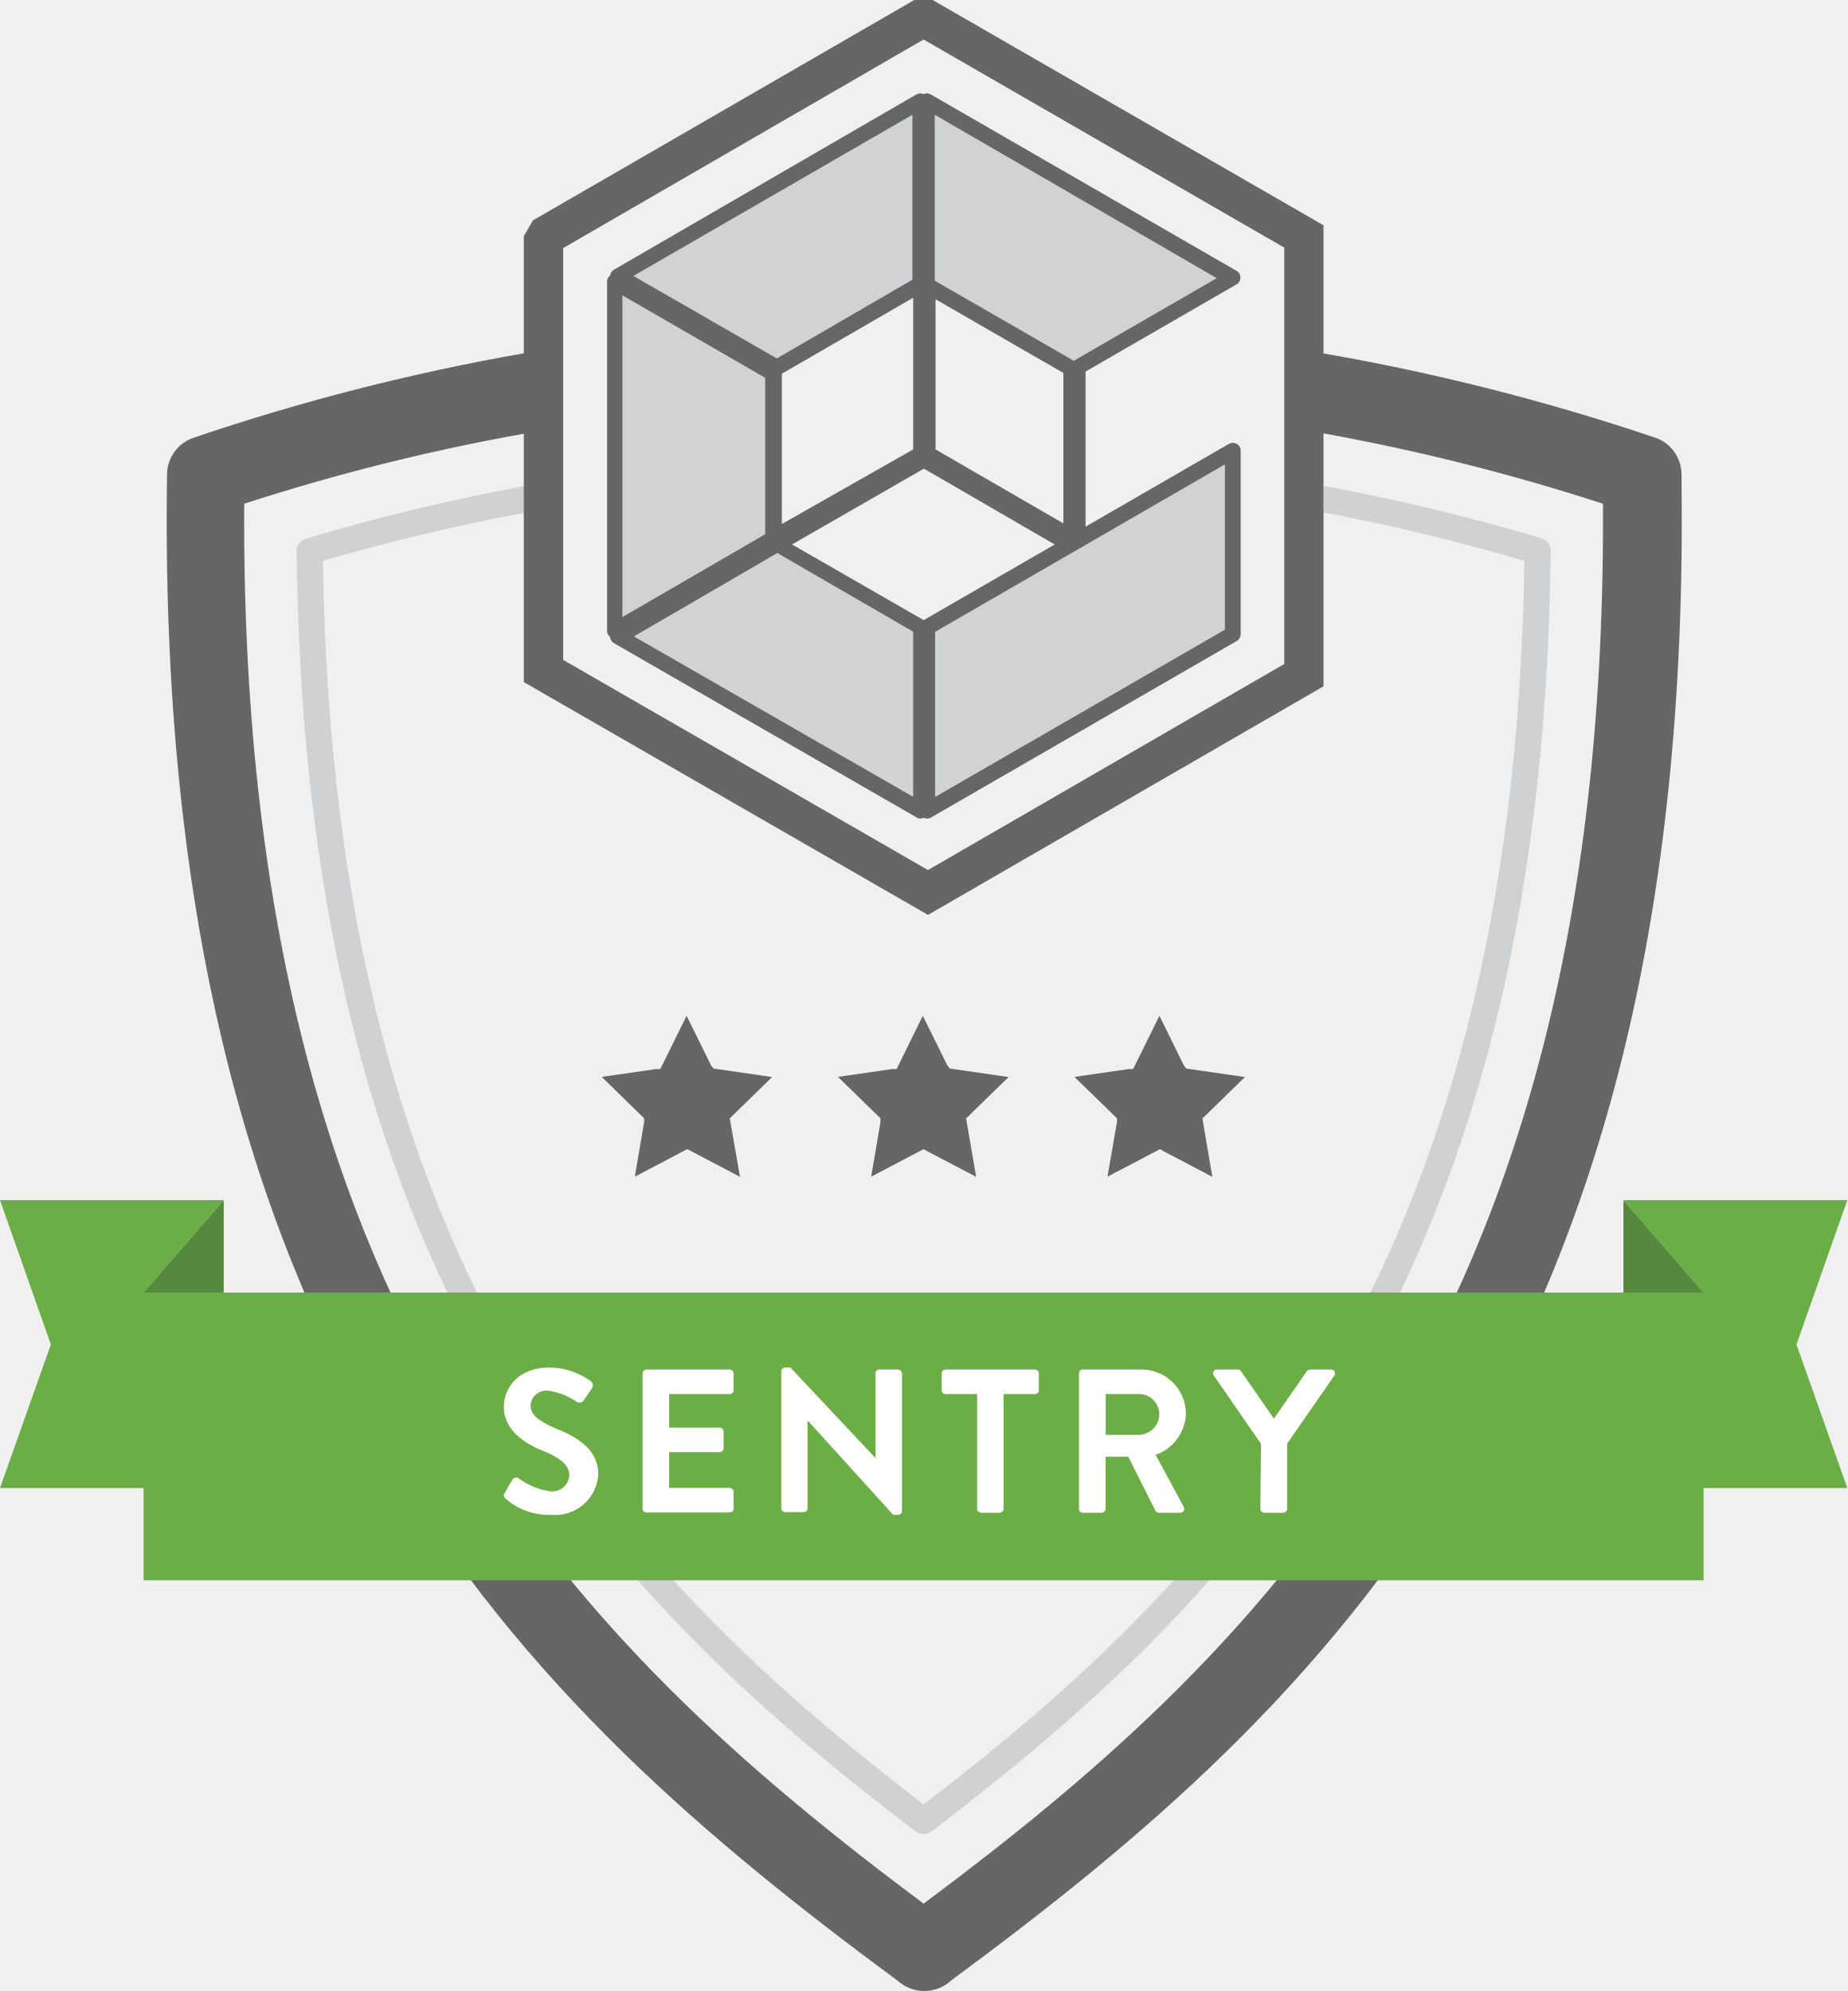
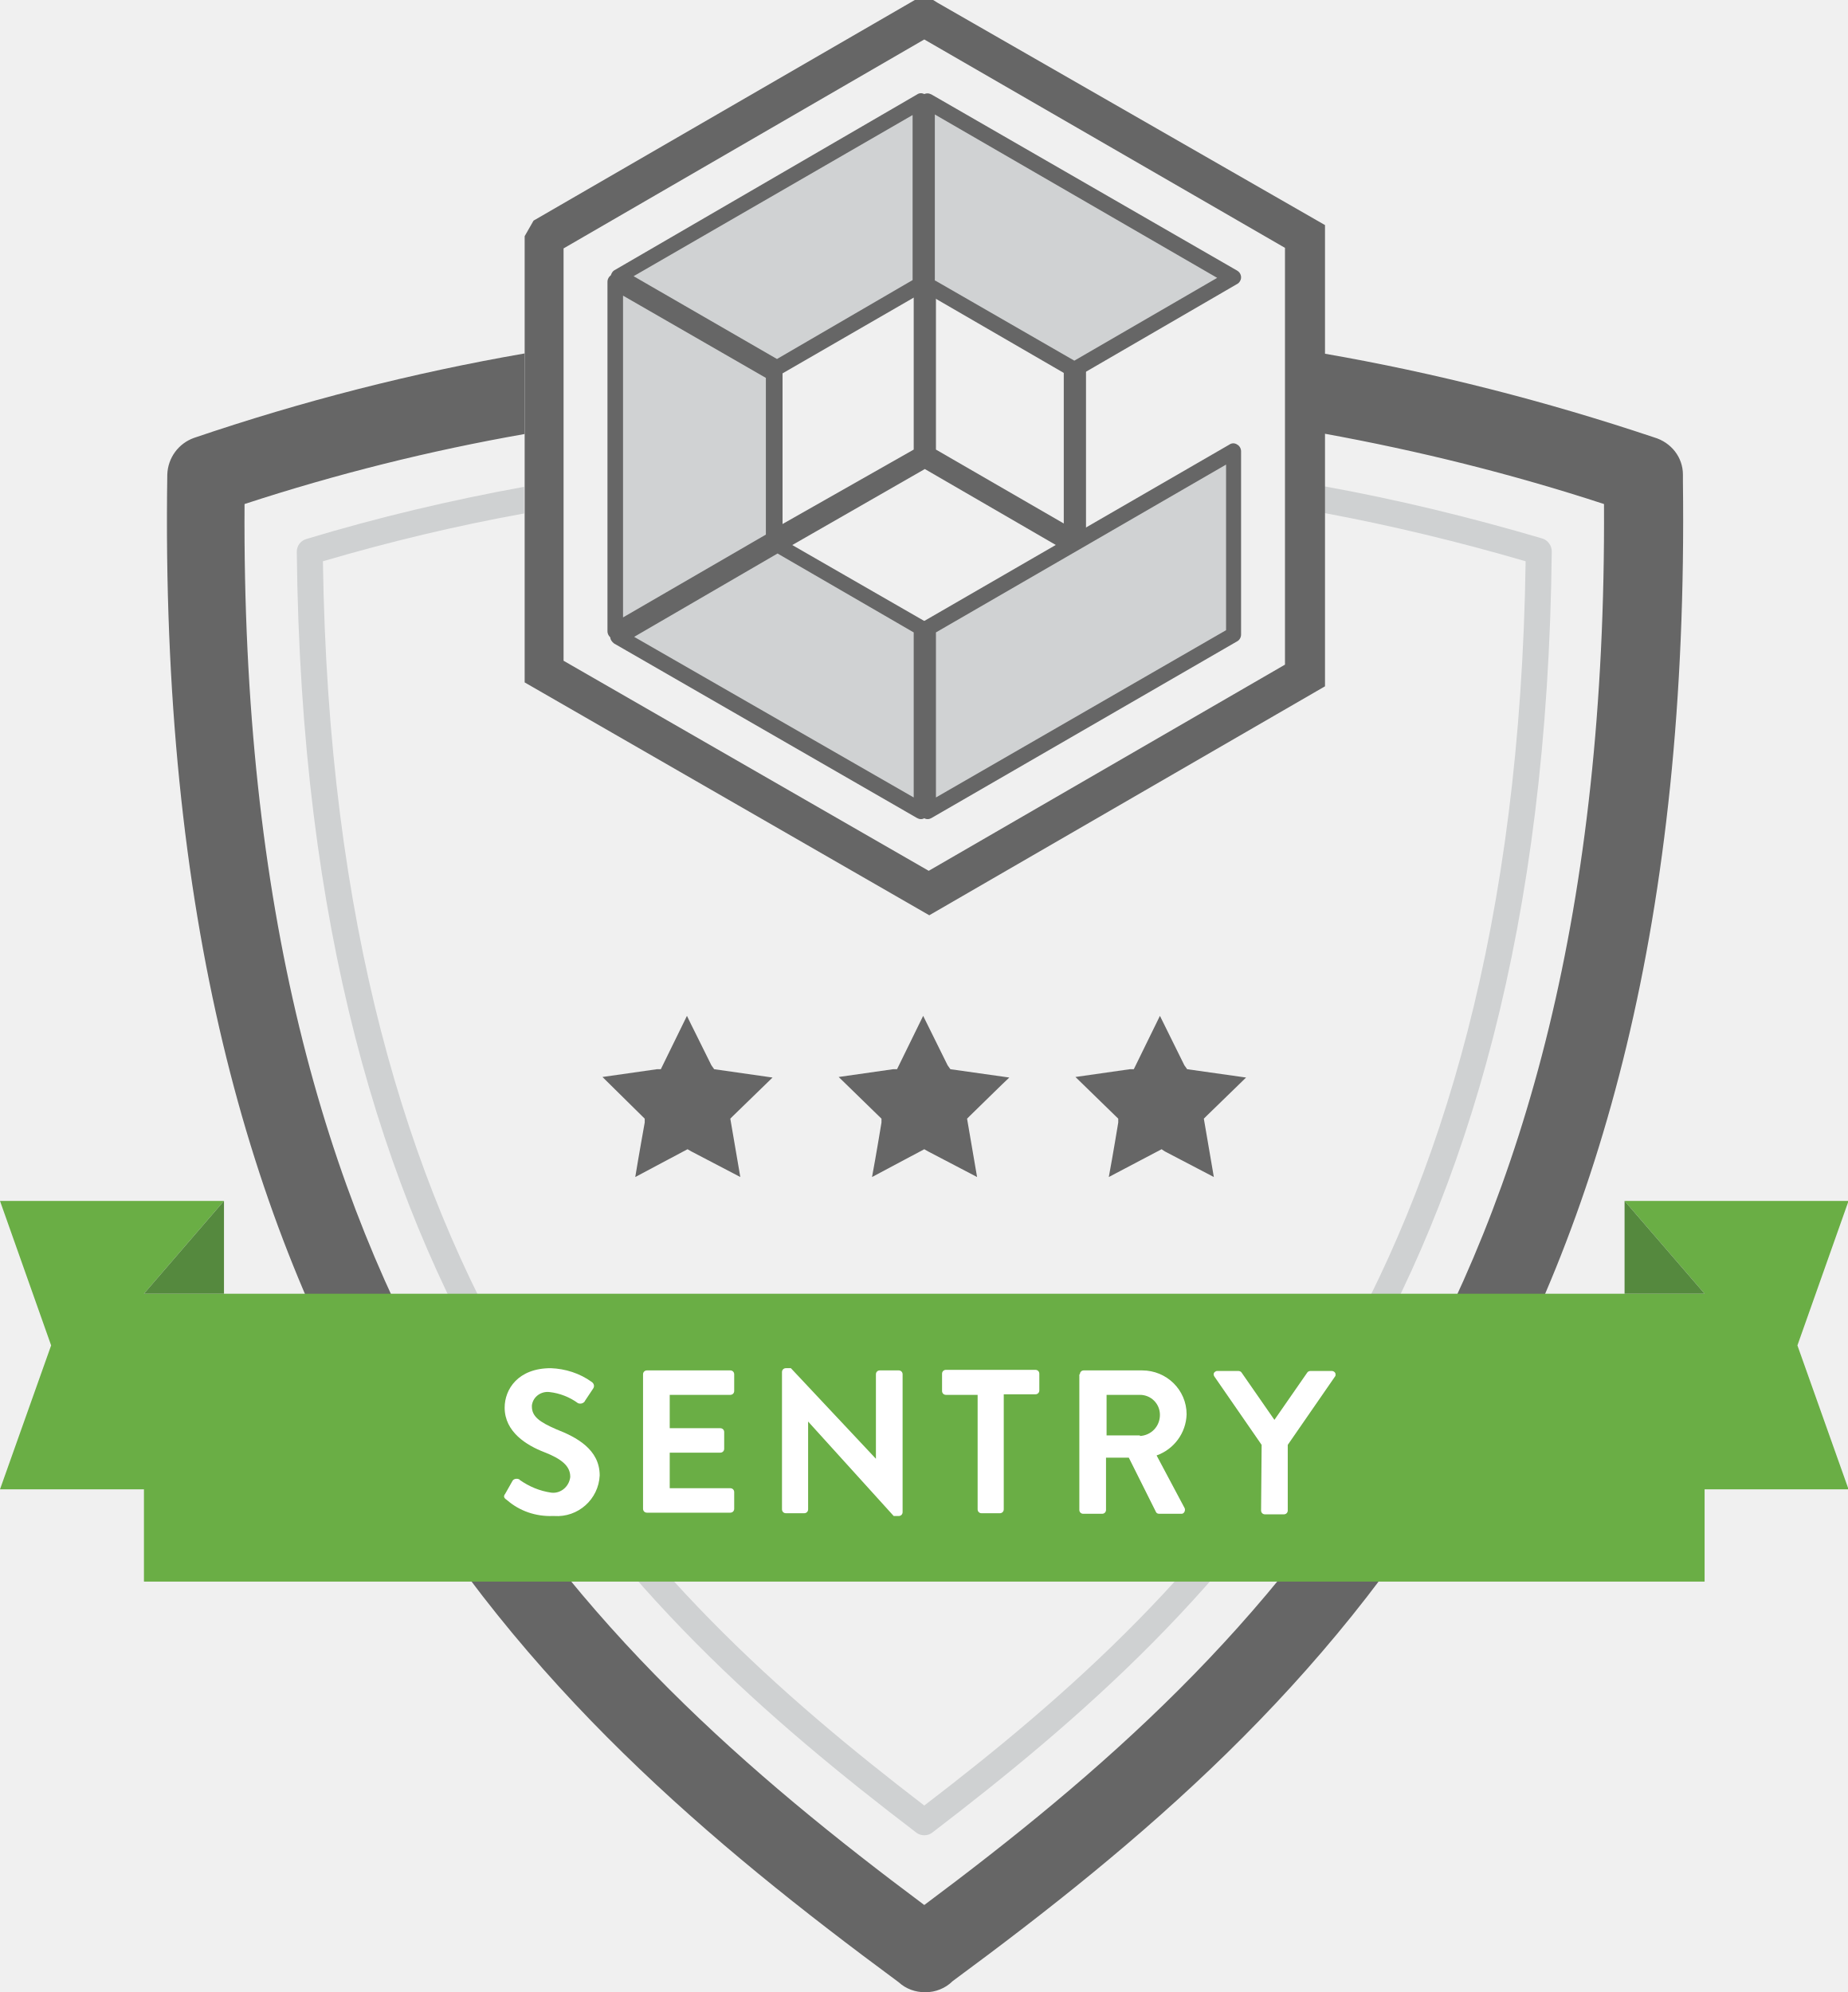
- <svg xmlns="http://www.w3.org/2000/svg" id="svg34345" version="1.1" viewBox="0 0 17.119 18.454" height="18.454mm" width="17.119mm">
-   <defs id="defs34339" />
-   <g transform="translate(32.37199,-139.6063)" id="layer1">
-     <g style="stroke-width:1.813" transform="matrix(0.1459045,0,0,0.1459045,-32.37199,139.6063)" id="Layer_2-48-1" data-name="Layer 2">
-       <g style="stroke-width:1.813" id="Layer_1-2-88-2" data-name="Layer 1">
-         <path style="fill:#666666;stroke-width:1.813" class="cls-1" d="M 105,27.76 A 141.73,141.73 0 0 0 84,22.44 v 5.08 A 135.37,135.37 0 0 1 101.81,32 c 0.29,51.38 -20.91,72.36 -43.15,88.93 v 0 C 36.42,104.32 15.22,83.34 15.51,32 a 133.59,133.59 0 0 1 17.78,-4.45 v -5.11 a 140.56,140.56 0 0 0 -21,5.37 2.48,2.48 0 0 0 -1.68,2.32 c -0.84,56 22.44,78 46.42,95.71 a 2.52,2.52 0 0 0 1.68,0.64 v 0 a 2.51,2.51 0 0 0 1.74,-0.7 C 84.34,108.16 107.51,86.2 106.8,30.57 a 2.73,2.73 0 0 0 0,-0.41 2.48,2.48 0 0 0 -1.8,-2.4 z" id="path6092-2" />
-         <path style="fill:#cfd1d2;stroke-width:1.813" class="cls-2" d="m 96.82,35.63 c -0.66,46.09 -19.94,65 -38.16,79 -18.21,-14 -37.49,-32.93 -38.15,-79 a 131.25,131.25 0 0 1 12.78,-3.05 v -1.7 a 132.55,132.55 0 0 0 -13.86,3.34 0.84,0.84 0 0 0 -0.59,0.8 c 0.51,47.72 20.57,67 39.32,81.33 a 0.84,0.84 0 0 0 1,0 C 77.92,102 98,82.74 98.49,35 A 0.85,0.85 0 0 0 97.9,34.19 134.89,134.89 0 0 0 84.05,30.86 v 1.69 a 131.09,131.09 0 0 1 12.77,3.08 z" id="path6094-6" />
-         <path style="fill:#666666;stroke-width:1.813" class="cls-1" d="M 59.53,0.17 59.24,0 H 58.07 L 33.85,14 33.27,15 V 43.33 L 58.94,58.12 84.06,43.6 V 14.31 Z M 58.94,55.27 35.77,41.92 V 15.76 L 58.66,2.51 81.57,15.73 v 26.45 z" id="path6096-9" />
-         <polygon style="fill:#d0d2d3;stroke-width:1.813" class="cls-3" points="39.23,17.54 49.34,23.35 58.45,18.07 58.45,6.43 " id="polygon6098-1" />
-         <path style="fill:#666666;stroke-width:1.813" class="cls-1" d="M 49.34,23.85 A 0.47,0.47 0 0 1 49.09,23.78 L 39,18 a 0.5,0.5 0 0 1 0,-0.87 L 58.2,6 a 0.5,0.5 0 0 1 0.5,0 0.47,0.47 0 0 1 0.25,0.43 v 11.64 a 0.5,0.5 0 0 1 -0.25,0.44 l -9.11,5.27 a 0.45,0.45 0 0 1 -0.25,0.07 z m -9.11,-6.32 9.11,5.24 8.61,-5 V 7.29 Z" id="path6100-0" />
-         <polygon style="fill:#d0d2d3;stroke-width:1.813" class="cls-3" points="49.13,34.23 49.13,23.71 39.03,17.89 39.06,40.07 " id="polygon6102-4" />
-         <path style="fill:#666666;stroke-width:1.813" class="cls-1" d="M 39.06,40.57 A 0.43,0.43 0 0 1 38.81,40.5 0.48,0.48 0 0 1 38.56,40.07 V 17.89 a 0.48,0.48 0 0 1 0.25,-0.43 0.5,0.5 0 0 1 0.5,0 l 10.1,5.81 a 0.5,0.5 0 0 1 0.25,0.44 v 10.52 a 0.5,0.5 0 0 1 -0.24,0.43 L 39.31,40.5 a 0.47,0.47 0 0 1 -0.25,0.07 z M 39.53,18.76 V 39.2 L 48.6,33.94 V 24 Z" id="path6104-2" />
-         <polygon style="fill:#d0d2d3;stroke-width:1.813" class="cls-3" points="58.45,18.07 58.45,28.84 49.13,34.23 49.34,34.59 58.66,29.19 67.98,34.59 68.4,34.35 68.4,23.34 68.2,23.46 67.99,23.34 67.99,34.12 58.87,28.84 58.87,18.07 " id="polygon6106-7" />
-         <path style="fill:#666666;stroke-width:1.813" class="cls-1" d="M 68,35.09 A 0.57,0.57 0 0 1 67.75,35.03 L 58.68,29.77 49.59,35 a 0.46,0.46 0 0 1 -0.38,0 0.47,0.47 0 0 1 -0.3,-0.23 L 48.7,34.41 a 0.5,0.5 0 0 1 0.18,-0.68 L 58,28.55 V 18.07 a 0.5,0.5 0 0 1 0.5,-0.5 h 0.42 a 0.51,0.51 0 0 1 0.5,0.5 v 10.48 l 8.12,4.7 v -9.91 a 0.48,0.48 0 0 1 0.25,-0.43 0.53,0.53 0 0 1 0.46,0 0.51,0.51 0 0 1 0.45,0 0.48,0.48 0 0 1 0.25,0.43 v 11 a 0.48,0.48 0 0 1 -0.25,0.43 l -0.42,0.25 A 0.51,0.51 0 0 1 68,35.09 Z" id="path6108-4" />
-         <polygon style="fill:#d0d2d3;stroke-width:1.813" class="cls-3" points="58.87,18.07 68.19,23.46 78.28,17.63 58.87,6.43 " id="polygon6110-0" />
-         <path style="fill:#666666;stroke-width:1.813" class="cls-1" d="M 68.2,24 A 0.43,0.43 0 0 1 67.95,23.93 L 58.62,18.55 A 0.5,0.5 0 0 1 58.37,18.11 V 6.43 A 0.5,0.5 0 0 1 59.12,6 l 19.41,11.2 a 0.5,0.5 0 0 1 0,0.87 L 68.45,23.89 A 0.47,0.47 0 0 1 68.2,24 Z M 59.37,17.83 68.2,22.92 77.28,17.67 59.37,7.29 Z" id="path6112-3" />
-         <polygon style="fill:#d0d2d3;stroke-width:1.813" class="cls-3" points="58.89,51.5 78.3,40.28 78.3,28.63 58.89,39.85 " id="polygon6114-2" />
-         <path style="fill:#666666;stroke-width:1.813" class="cls-1" d="M 58.89,52 A 0.43,0.43 0 0 1 58.64,51.93 0.48,0.48 0 0 1 58.39,51.5 V 39.85 a 0.5,0.5 0 0 1 0.25,-0.44 L 78.05,28.2 a 0.5,0.5 0 0 1 0.5,0 0.48,0.48 0 0 1 0.25,0.43 v 11.65 a 0.5,0.5 0 0 1 -0.25,0.44 L 59.14,51.93 A 0.47,0.47 0 0 1 58.89,52 Z m 0.5,-11.86 V 50.63 L 77.8,40 V 29.5 Z" id="path6116-8" />
-         <polygon style="fill:#d0d2d3;stroke-width:1.813" class="cls-3" points="39.26,40.43 58.47,51.48 58.47,39.84 49.34,34.59 " id="polygon6118-0" />
-         <path style="fill:#666666;stroke-width:1.813" class="cls-1" d="M 58.47,52 A 0.45,0.45 0 0 1 58.22,51.93 L 39,40.86 A 0.5,0.5 0 0 1 38.75,40.43 0.52,0.52 0 0 1 39,40 l 10.08,-5.83 a 0.5,0.5 0 0 1 0.5,0 l 9.13,5.25 a 0.5,0.5 0 0 1 0.25,0.43 V 51.48 A 0.48,0.48 0 0 1 58.71,51.91 0.45,0.45 0 0 1 58.47,52 Z M 40.26,40.43 58,50.62 V 40.13 l -8.63,-5 z" id="path6120-3" />
-         <path style="fill:#666666;stroke-width:1.813" class="cls-1" d="m 45.32,67.88 3.72,0.54 -2.51,2.45 -0.18,0.18 L 47,74.76 43.9,73.13 43.65,73 40.32,74.75 c 0.22,-1.31 0.59,-3.46 0.59,-3.46 v -0.25 l -2.69,-2.63 3.47,-0.5 h 0.25 l 1.67,-3.38 c 0.29,0.59 0.77,1.55 1.55,3.15 z" id="path6122-7" />
-         <path style="fill:#666666;stroke-width:1.813" class="cls-1" d="m 60.33,67.88 3.73,0.54 c -0.48,0.46 -1.25,1.21 -2.51,2.45 L 61.36,71.05 62,74.76 58.89,73.13 58.66,73 55.33,74.75 c 0.23,-1.31 0.59,-3.46 0.59,-3.46 v -0.25 l -2.7,-2.63 3.47,-0.5 h 0.26 l 1.66,-3.38 1.56,3.15 z" id="path6124-0" />
-         <path style="fill:#666666;stroke-width:1.813" class="cls-1" d="m 75.34,67.88 3.73,0.54 -2.51,2.45 -0.19,0.18 L 77,74.76 73.9,73.13 73.68,73 70.34,74.75 c 0.23,-1.31 0.6,-3.46 0.6,-3.46 v -0.25 l -2.7,-2.63 3.47,-0.5 h 0.26 l 1.67,-3.38 1.55,3.15 z" id="path6126-0" />
-         <polygon style="fill:#6aae45;stroke-width:1.813" class="cls-4" points="3.23,85.41 0,94.53 9.12,94.53 9.12,100.39 108.2,100.39 108.2,94.53 117.33,94.53 114.1,85.41 117.33,76.24 103.11,76.24 108.2,82.11 9.12,82.11 14.21,76.24 0,76.24 " id="polygon6128-3" />
-         <polygon style="fill:#55893e;stroke-width:1.813" class="cls-5" points="103.11,76.24 103.11,82.11 108.2,82.11 " id="polygon6130-4" />
-         <polygon style="fill:#55893e;stroke-width:1.813" class="cls-5" points="14.21,76.24 14.21,82.11 9.12,82.11 " id="polygon6132-9" />
-         <path style="fill:#ffffff;stroke-width:1.813" class="cls-6" d="m 32.06,94.83 0.47,-0.81 a 0.3,0.3 0 0 1 0.44,-0.09 4.32,4.32 0 0 0 2,0.81 1.09,1.09 0 0 0 1.19,-1 c 0,-0.67 -0.56,-1.12 -1.65,-1.56 C 33.42,91.74 32,90.9 32,89.37 c 0,-1.16 0.86,-2.5 2.93,-2.5 a 4.64,4.64 0 0 1 2.6,0.87 0.33,0.33 0 0 1 0.08,0.43 l -0.5,0.74 a 0.34,0.34 0 0 1 -0.45,0.16 4.28,4.28 0 0 0 -1.81,-0.72 1,1 0 0 0 -1.15,0.91 c 0,0.62 0.49,1 1.54,1.46 C 36.52,91.23 38,92 38,93.66 a 2.74,2.74 0 0 1 -3,2.57 4.14,4.14 0 0 1 -2.86,-1 C 32,95.1 31.94,95 32.06,94.83 Z" id="path6134-2" />
-         <path style="fill:#ffffff;stroke-width:1.813" class="cls-6" d="M 40.81,87.25 A 0.25,0.25 0 0 1 41.06,87 h 5.29 a 0.25,0.25 0 0 1 0.24,0.25 v 1.06 a 0.24,0.24 0 0 1 -0.24,0.25 H 42.5 v 2.13 h 3.21 a 0.26,0.26 0 0 1 0.25,0.25 V 92 a 0.25,0.25 0 0 1 -0.25,0.25 H 42.5 v 2.27 h 3.85 a 0.25,0.25 0 0 1 0.24,0.25 v 1.07 a 0.24,0.24 0 0 1 -0.24,0.24 h -5.29 a 0.25,0.25 0 0 1 -0.25,-0.24 z" id="path6136-7" />
-         <path style="fill:#ffffff;stroke-width:1.813" class="cls-6" d="m 49.62,87.11 a 0.25,0.25 0 0 1 0.25,-0.24 h 0.33 l 5.4,5.75 v 0 -5.37 A 0.25,0.25 0 0 1 55.84,87 h 1.2 a 0.26,0.26 0 0 1 0.25,0.25 V 96 a 0.24,0.24 0 0 1 -0.25,0.23 h -0.31 l -5.44,-6 v 0 5.59 a 0.25,0.25 0 0 1 -0.25,0.24 h -1.17 a 0.26,0.26 0 0 1 -0.25,-0.24 z" id="path6138-4" />
-         <path style="fill:#ffffff;stroke-width:1.813" class="cls-6" d="m 62.06,88.56 h -2 A 0.24,0.24 0 0 1 59.81,88.31 V 87.25 A 0.25,0.25 0 0 1 60.06,87 h 5.68 a 0.25,0.25 0 0 1 0.24,0.25 v 1.06 a 0.24,0.24 0 0 1 -0.24,0.25 h -2 v 7.3 a 0.26,0.26 0 0 1 -0.25,0.24 h -1.18 a 0.26,0.26 0 0 1 -0.25,-0.24 z" id="path6140-2" />
-         <path style="fill:#ffffff;stroke-width:1.813" class="cls-6" d="M 68.53,87.25 A 0.25,0.25 0 0 1 68.77,87 h 3.72 a 2.81,2.81 0 0 1 2.83,2.8 2.86,2.86 0 0 1 -1.92,2.62 l 1.78,3.3 A 0.25,0.25 0 0 1 74.96,96.1 H 73.6 a 0.21,0.21 0 0 1 -0.21,-0.12 l -1.73,-3.44 h -1.44 v 3.32 a 0.26,0.26 0 0 1 -0.25,0.24 h -1.2 a 0.24,0.24 0 0 1 -0.24,-0.24 z m 3.82,3.9 a 1.32,1.32 0 0 0 1.28,-1.33 1.28,1.28 0 0 0 -1.28,-1.26 h -2.12 v 2.59 z" id="path6142-5" />
-         <path style="fill:#ffffff;stroke-width:1.813" class="cls-6" d="m 80.09,91.72 -3,-4.34 A 0.24,0.24 0 0 1 77.3,87 h 1.32 a 0.26,0.26 0 0 1 0.21,0.12 l 2.08,3 2.08,-3 A 0.28,0.28 0 0 1 83.2,87 h 1.34 a 0.24,0.24 0 0 1 0.21,0.38 l -3,4.33 v 4.15 A 0.26,0.26 0 0 1 81.5,96.1 h -1.2 a 0.25,0.25 0 0 1 -0.25,-0.24 z" id="path6144-2" />
+ <svg xmlns="http://www.w3.org/2000/svg" version="1.1" id="svg34345" x="0px" y="0px" viewBox="0 0 48.5 52.3" style="enable-background:new 0 0 48.5 52.3;" xml:space="preserve">
+   <style type="text/css">
+ 	.st0{fill:#666666;}
+ 	.st1{fill:#CFD1D2;}
+ 	.st2{fill:#D0D2D3;}
+ 	.st3{fill:#6AAE45;}
+ 	.st4{fill:#55893E;}
+ 	.st5{fill:#FFFFFF;}
+ </style>
+   <g id="layer1" transform="translate(32.37199,-139.6063)">
+     <g id="Layer_2-48-1" transform="matrix(0.1459045,0,0,0.1459045,-32.37199,139.6063)">
+       <g id="Layer_1-2-88-2">
+         <path id="path6092-2" class="st0" d="M297.6,78.7c-19.4-6.5-39.3-11.6-59.5-15.1V78c17.1,3.1,34,7.3,50.5,12.7     c0.8,145.6-59.3,205.1-122.3,252.1l0,0C103.2,295.7,43.1,236.2,44,90.7c16.5-5.4,33.3-9.6,50.4-12.6V63.6     c-20.2,3.5-40.1,8.6-59.5,15.2c-2.8,1-4.7,3.6-4.8,6.6c-2.4,158.7,63.6,221.1,131.6,271.3c1.3,1.2,3,1.8,4.8,1.8l0,0     c1.8,0,3.6-0.7,4.9-2c67.7-49.9,133.4-112.2,131.4-269.9c0-0.4,0-0.8,0-1.2C302.8,82.3,300.7,79.6,297.6,78.7z" />
+         <path id="path6094-6" class="st1" d="M274.5,101c-1.9,130.6-56.5,184.3-108.2,223.9C114.7,285.3,60,231.6,58.1,101     c11.9-3.5,24-6.4,36.2-8.6v-4.8C81.1,90,68,93.1,55.1,97c-1,0.3-1.7,1.2-1.7,2.3c1.4,135.3,58.3,189.9,111.5,230.5     c0.8,0.6,2,0.6,2.8,0c53.2-40.7,110.1-95.3,111.5-230.6c0-1-0.7-2-1.7-2.3c-12.9-3.8-26-7-39.3-9.4v4.8     C250.5,94.6,262.5,97.5,274.5,101z" />
+         <path id="path6096-9" class="st0" d="M168.7,0.5L167.9,0h-3.3L96,39.7l-1.6,2.8v80.3l72.8,41.9l71.2-41.2v-83L168.7,0.5z      M167.1,156.7l-65.7-37.8V44.7l64.9-37.6l64.9,37.5v75L167.1,156.7z" />
+         <polygon id="polygon6098-1" class="st2" points="111.2,49.7 139.9,66.2 165.7,51.2 165.7,18.2    " />
+         <path id="path6100-0" class="st0" d="M139.9,67.6c-0.3,0-0.5-0.1-0.7-0.2L110.6,51c-0.7-0.4-0.9-1.3-0.5-1.9     c0.1-0.2,0.3-0.4,0.5-0.5L165,17c0.4-0.3,1-0.3,1.4,0c0.4,0.2,0.7,0.7,0.7,1.2v33c0,0.5-0.3,1-0.7,1.2l-25.8,14.9     C140.4,67.5,140.1,67.6,139.9,67.6z M114,49.7l25.8,14.9l24.4-14.2V20.7L114,49.7z" />
+         <polygon id="polygon6102-4" class="st2" points="139.3,97 139.3,67.2 110.6,50.7 110.7,113.6    " />
+         <path id="path6104-2" class="st0" d="M110.7,115c-0.3,0-0.5-0.1-0.7-0.2c-0.4-0.2-0.7-0.7-0.7-1.2V50.7c0-0.5,0.3-1,0.7-1.2     c0.4-0.3,1-0.3,1.4,0L140.1,66c0.4,0.3,0.7,0.7,0.7,1.2V97c0,0.5-0.3,1-0.7,1.2l-28.7,16.6C111.2,114.9,111,115,110.7,115z      M112.1,53.2v57.9l25.7-14.9V68L112.1,53.2z" />
+         <polygon id="polygon6106-7" class="st2" points="165.7,51.2 165.7,81.8 139.3,97 139.9,98.1 166.3,82.7 192.7,98.1 193.9,97.4      193.9,66.2 193.3,66.5 192.7,66.2 192.7,96.7 166.9,81.8 166.9,51.2    " />
+         <path id="path6108-4" class="st0" d="M192.8,99.5c-0.2,0-0.5-0.1-0.7-0.2l-25.7-14.9l-25.8,14.8c-0.3,0.2-0.7,0.2-1.1,0     c-0.4-0.1-0.7-0.3-0.9-0.7l-0.6-1c-0.4-0.7-0.2-1.5,0.5-1.9l25.9-14.7V51.2c0-0.8,0.6-1.4,1.4-1.4h1.2c0.8,0,1.4,0.6,1.4,1.4     v29.7l23,13.3V66.2c0-0.5,0.3-1,0.7-1.2c0.4-0.2,0.9-0.2,1.3,0c0.4-0.2,0.9-0.2,1.3,0c0.4,0.2,0.7,0.7,0.7,1.2v31.2     c0,0.5-0.3,1-0.7,1.2l-1.2,0.7C193.3,99.4,193,99.5,192.8,99.5z" />
+         <polygon id="polygon6110-0" class="st2" points="166.9,51.2 193.3,66.5 221.9,50 166.9,18.2    " />
+         <path id="path6112-3" class="st0" d="M193.3,68c-0.3,0-0.5-0.1-0.7-0.2l-26.4-15.3c-0.4-0.3-0.7-0.7-0.7-1.2V18.2     c0-0.8,0.6-1.4,1.4-1.4c0.2,0,0.5,0.1,0.7,0.2l55,31.7c0.7,0.4,0.9,1.3,0.5,1.9c-0.1,0.2-0.3,0.4-0.5,0.5L194,67.7     C193.8,67.9,193.6,68,193.3,68z M168.3,50.5l25,14.4l25.7-14.9l-50.8-29.4V50.5z" />
+         <polygon id="polygon6114-2" class="st2" points="166.9,146 222,114.2 222,81.2 166.9,113    " />
+         <path id="path6116-8" class="st0" d="M166.9,147.4c-0.3,0-0.5-0.1-0.7-0.2c-0.4-0.2-0.7-0.7-0.7-1.2v-33c0-0.5,0.3-1,0.7-1.2     l55-31.8c0.4-0.3,1-0.3,1.4,0c0.4,0.2,0.7,0.7,0.7,1.2v33c0,0.5-0.3,1-0.7,1.2l-55,31.8C167.4,147.3,167.2,147.4,166.9,147.4z      M168.4,113.8v29.7l52.2-30.1V83.6L168.4,113.8z" />
+         <polygon id="polygon6118-0" class="st2" points="111.3,114.6 165.7,145.9 165.7,112.9 139.9,98.1    " />
+         <path id="path6120-3" class="st0" d="M165.7,147.4c-0.3,0-0.5-0.1-0.7-0.2l-54.5-31.4c-0.4-0.3-0.7-0.7-0.7-1.2     c0-0.5,0.3-1,0.7-1.2l28.6-16.5c0.4-0.3,1-0.3,1.4,0l25.9,14.9c0.4,0.3,0.7,0.7,0.7,1.2v33c0,0.5-0.3,1-0.7,1.2     C166.2,147.3,166,147.4,165.7,147.4z M114.1,114.6l50.3,28.9v-29.7l-24.5-14.2L114.1,114.6z" />
+         <path id="path6122-7" class="st0" d="M128.5,192.4l10.5,1.5l-7.1,6.9l-0.5,0.5l1.8,10.5l-8.8-4.6l-0.7-0.4l-9.4,5     c0.6-3.7,1.7-9.8,1.7-9.8v-0.7l-7.6-7.5l9.8-1.4h0.7l4.7-9.6c0.8,1.7,2.2,4.4,4.4,8.9L128.5,192.4z" />
+         <path id="path6124-0" class="st0" d="M171,192.4l10.6,1.5c-1.4,1.3-3.5,3.4-7.1,6.9l-0.5,0.5l1.8,10.5l-8.8-4.6l-0.7-0.4l-9.4,5     c0.7-3.7,1.7-9.8,1.7-9.8v-0.7l-7.7-7.5l9.8-1.4h0.7l4.7-9.6l4.4,8.9L171,192.4z" />
+         <path id="path6126-0" class="st0" d="M213.6,192.4l10.6,1.5l-7.1,6.9l-0.5,0.5l1.8,10.5l-8.8-4.6l-0.6-0.4l-9.5,5     c0.7-3.7,1.7-9.8,1.7-9.8v-0.7l-7.7-7.5l9.8-1.4h0.7l4.7-9.6l4.4,8.9L213.6,192.4z" />
+         <polygon id="polygon6128-3" class="st3" points="9.2,242.1 0,268 25.9,268 25.9,284.6 306.7,284.6 306.7,268 332.6,268      323.4,242.1 332.6,216.1 292.3,216.1 306.7,232.8 25.9,232.8 40.3,216.1 0,216.1    " />
+         <polygon id="polygon6130-4" class="st4" points="292.3,216.1 292.3,232.8 306.7,232.8    " />
+         <polygon id="polygon6132-9" class="st4" points="40.3,216.1 40.3,232.8 25.9,232.8    " />
+         <path id="path6134-2" class="st5" d="M90.9,268.8l1.3-2.3c0.2-0.4,0.8-0.5,1.2-0.3c0,0,0.1,0,0.1,0.1c1.7,1.2,3.6,2,5.7,2.3     c1.7,0.2,3.2-1.1,3.4-2.8c0,0,0,0,0-0.1c0-1.9-1.6-3.2-4.7-4.4s-7.1-3.6-7.1-8c0-3.3,2.4-7.1,8.3-7.1c2.6,0.1,5.2,0.9,7.4,2.5     c0.4,0.3,0.5,0.8,0.2,1.2l-1.4,2.1c-0.2,0.5-0.8,0.7-1.3,0.5c-1.5-1.1-3.3-1.8-5.1-2c-1.5-0.2-3,0.8-3.2,2.4c0,0.1,0,0.1,0,0.2     c0,1.8,1.4,2.8,4.4,4.1c3.6,1.4,7.8,3.6,7.8,8.3c-0.2,4.3-3.9,7.6-8.2,7.3c-0.1,0-0.2,0-0.3,0c-3,0.1-5.9-0.9-8.1-2.8     C90.7,269.6,90.5,269.3,90.9,268.8z" />
+         <path id="path6136-7" class="st5" d="M115.7,247.3c0-0.4,0.3-0.7,0.7-0.7h15c0.4,0,0.7,0.3,0.7,0.7v3c0,0.4-0.3,0.7-0.7,0.7     c0,0,0,0,0,0h-10.9v6h9.1c0.4,0,0.7,0.3,0.7,0.7v3c0,0.4-0.3,0.7-0.7,0.7h-9.1v6.4h10.9c0.4,0,0.7,0.3,0.7,0.7v3     c0,0.4-0.3,0.7-0.7,0.7h-15c-0.4,0-0.7-0.3-0.7-0.7L115.7,247.3z" />
+         <path id="path6138-4" class="st5" d="M140.7,246.9c0-0.4,0.3-0.7,0.7-0.7h0.9l15.3,16.3l0,0v-15.2c0-0.4,0.3-0.7,0.7-0.7h3.4     c0.4,0,0.7,0.3,0.7,0.7v24.8c0,0.4-0.3,0.7-0.7,0.7c0,0,0,0,0,0h-0.9l-15.4-17l0,0v15.8c0,0.4-0.3,0.7-0.7,0.7h-3.3     c-0.4,0-0.7-0.3-0.7-0.7L140.7,246.9z" />
+         <path id="path6140-2" class="st5" d="M175.9,251h-5.7c-0.4,0-0.7-0.3-0.7-0.7c0,0,0,0,0-0.1v-3c0-0.4,0.3-0.7,0.7-0.7h16.1     c0.4,0,0.7,0.3,0.7,0.7v3c0,0.4-0.3,0.7-0.7,0.7c0,0,0,0,0,0h-5.7v20.7c0,0.4-0.3,0.7-0.7,0.7h-3.3c-0.4,0-0.7-0.3-0.7-0.7     L175.9,251z" />
+         <path id="path6142-5" class="st5" d="M194.3,247.3c0-0.4,0.3-0.7,0.7-0.7h10.5c4.4,0,8,3.5,8,7.9c0,0,0,0,0,0     c-0.1,3.4-2.3,6.3-5.4,7.4l5,9.4c0.2,0.3,0.1,0.8-0.2,1c-0.1,0.1-0.3,0.1-0.4,0.1h-3.9c-0.3,0-0.5-0.1-0.6-0.3l-4.9-9.8H199v9.4     c0,0.4-0.3,0.7-0.7,0.7h-3.4c-0.4,0-0.7-0.3-0.7-0.7V247.3z M205.1,258.4c2-0.1,3.6-1.7,3.6-3.8c0-2-1.6-3.6-3.6-3.6h-6v7.3     H205.1z" />
+         <path id="path6144-2" class="st5" d="M227,260l-8.5-12.3c-0.2-0.3-0.2-0.7,0.2-0.9c0.1-0.1,0.3-0.1,0.4-0.1h3.7     c0.2,0,0.5,0.1,0.6,0.3l5.9,8.5l5.9-8.5c0.1-0.2,0.4-0.3,0.6-0.3h3.8c0.4,0,0.7,0.3,0.7,0.6c0,0.2,0,0.3-0.1,0.4l-8.5,12.3v11.8     c0,0.4-0.3,0.7-0.7,0.7h-3.4c-0.4,0-0.7-0.3-0.7-0.7L227,260z" />
      </g>
    </g>
  </g>
</svg>
